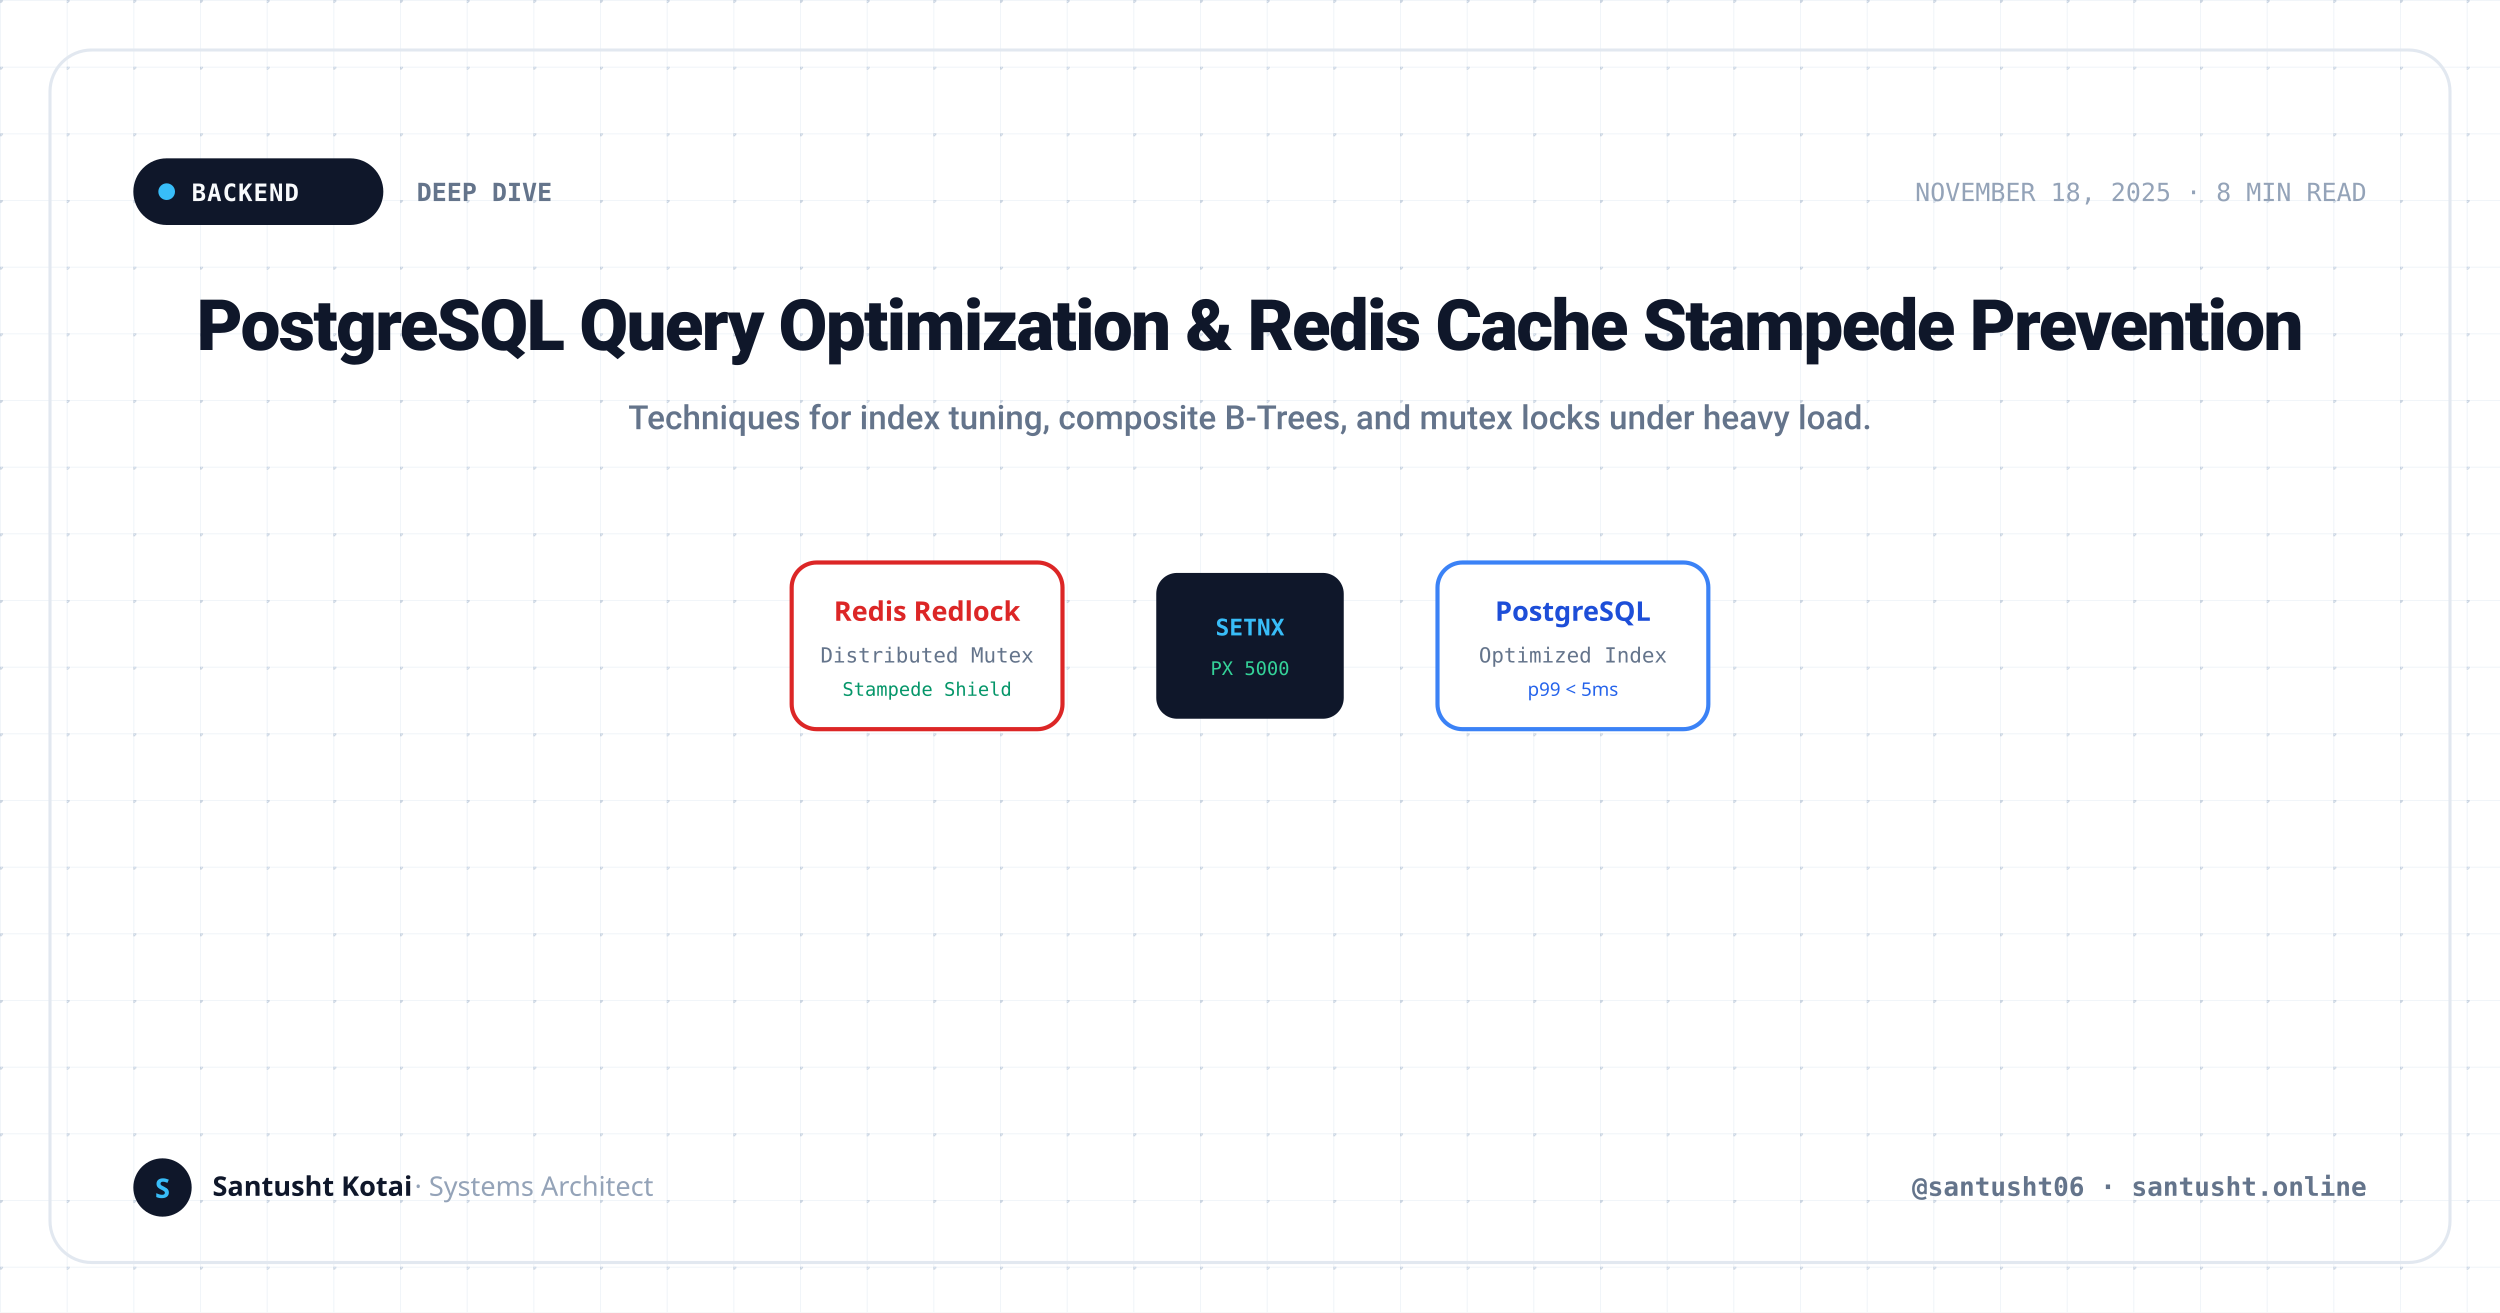
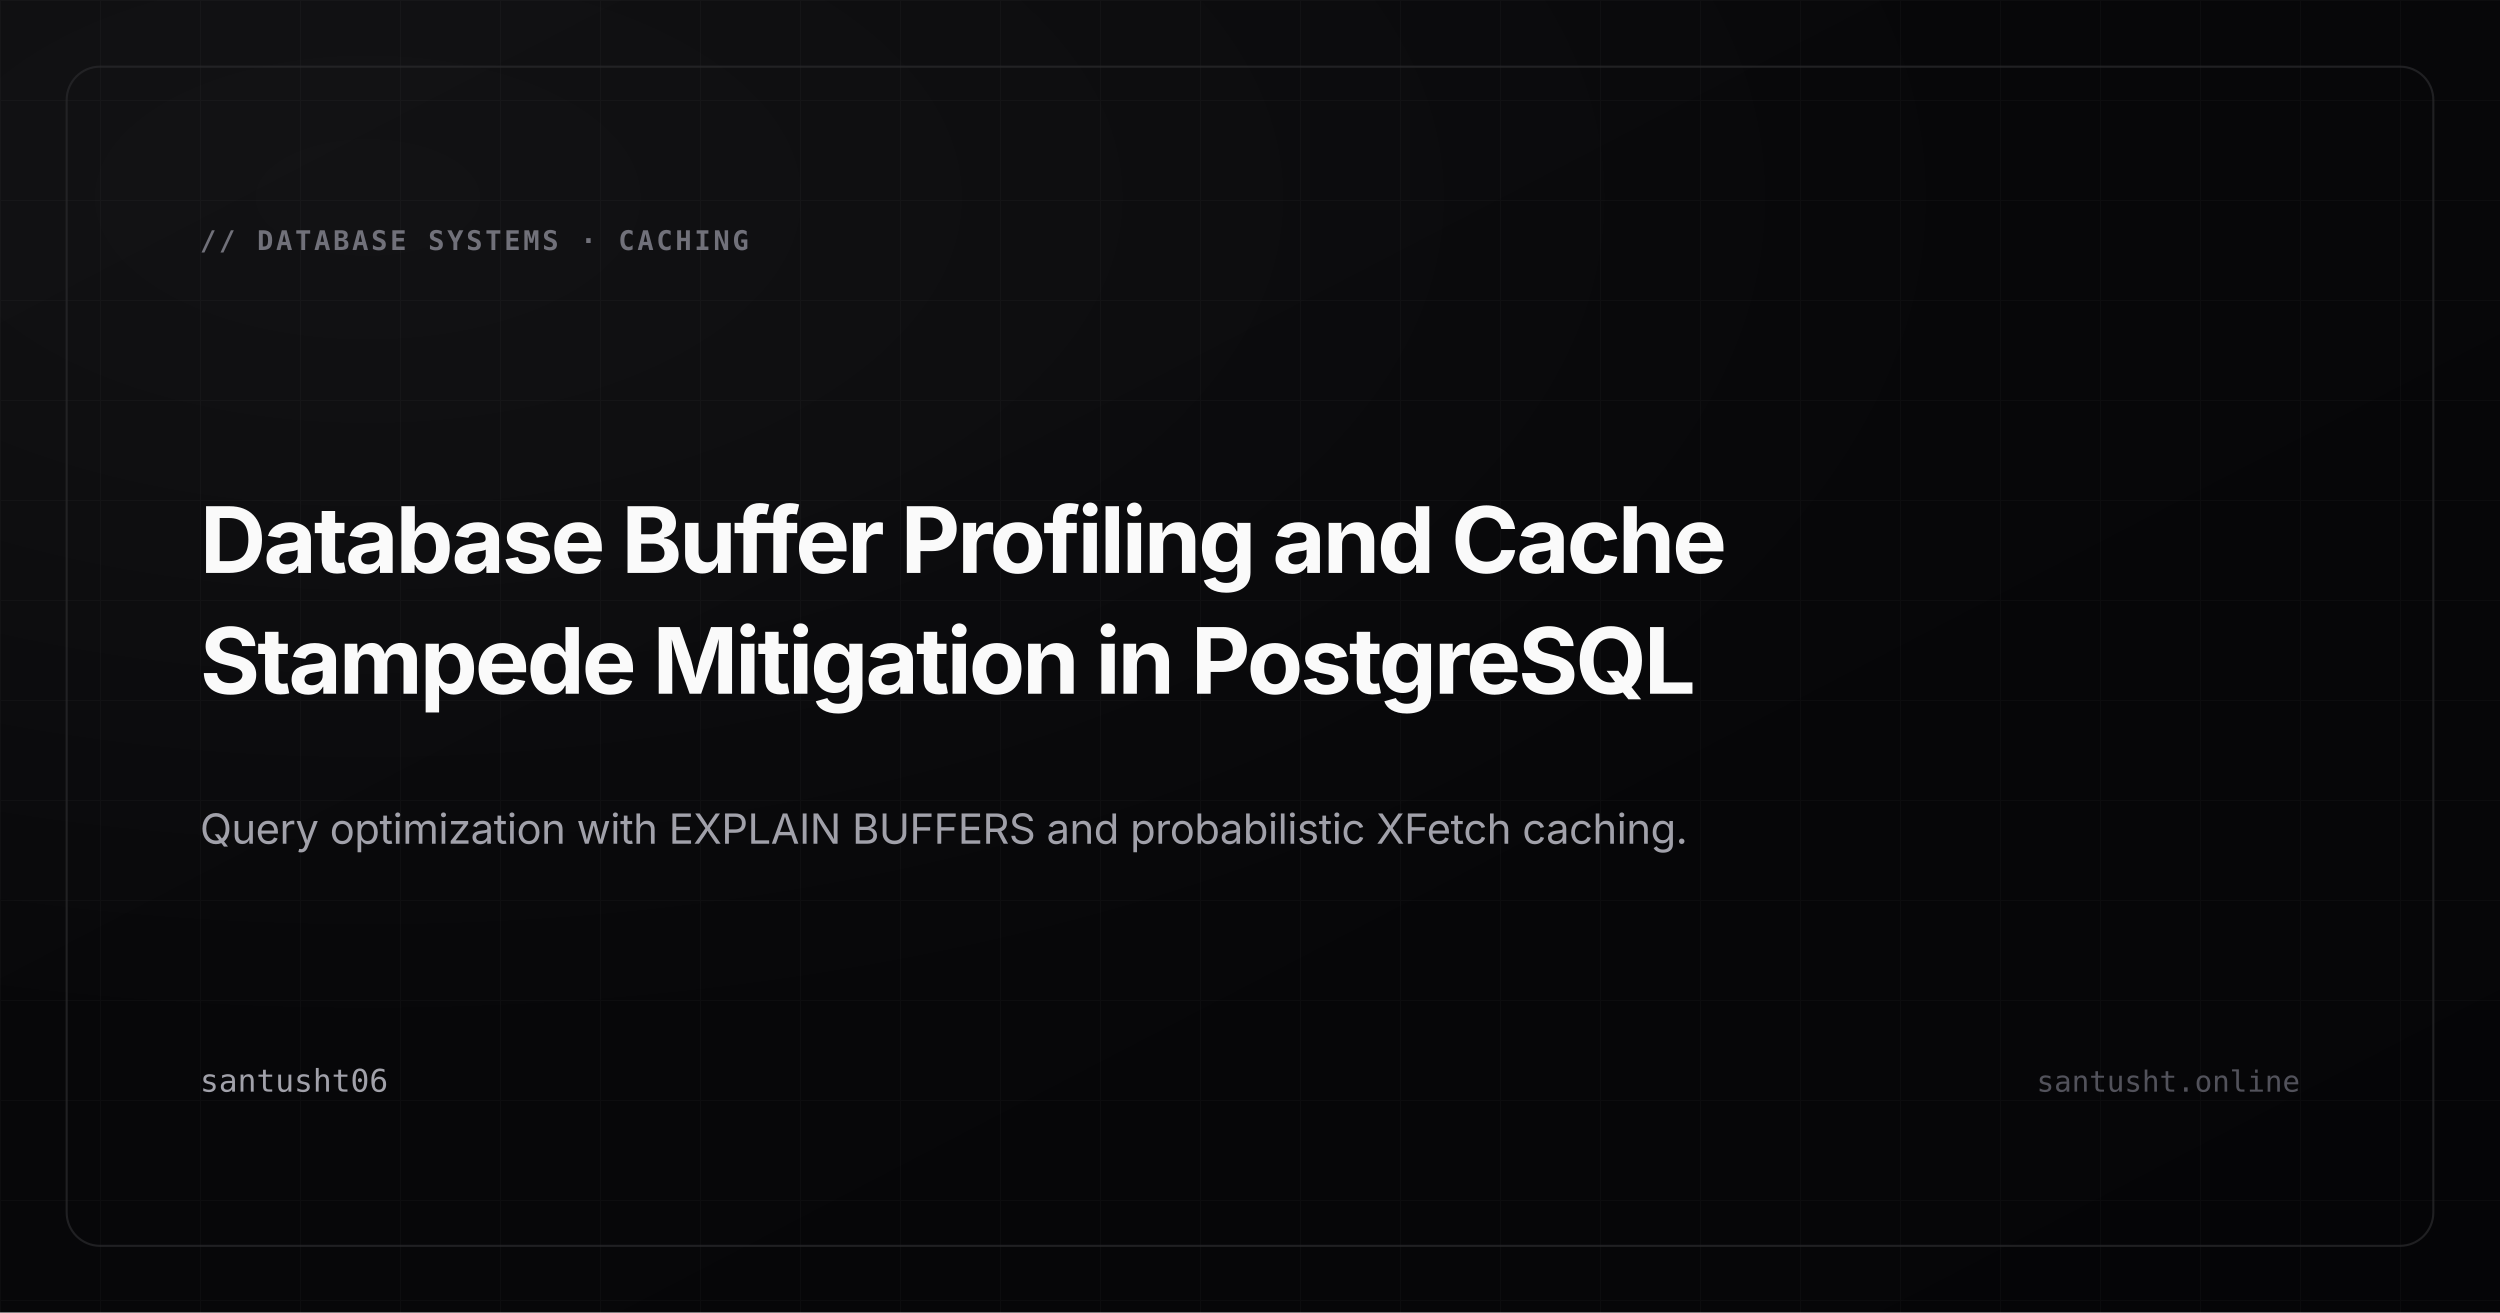
<svg xmlns="http://www.w3.org/2000/svg" viewBox="0 0 1200 630" width="1200" height="630">
  <defs>
-     <pattern id="grid" width="32" height="32" patternUnits="userSpaceOnUse">
-       <path d="M 32 0 L 0 0 0 32" fill="none" stroke="#f1f5f9" stroke-width="1" />
-       <circle cx="0" cy="0" r="1.5" fill="#cbd5e1" />
+     <linearGradient id="bgGradient" x1="0%" y1="0%" x2="100%" y2="100%">
+       <stop offset="0%" stop-color="#09090b" />
+       <stop offset="100%" stop-color="#050507" />
+     </linearGradient>
+     <radialGradient id="topGlow" cx="15%" cy="15%" r="65%">
+       <stop offset="0%" stop-color="#ffffff" stop-opacity="0.04" />
+       <stop offset="100%" stop-color="#ffffff" stop-opacity="0" />
+     </radialGradient>
+     <pattern id="cleanGrid" width="48" height="48" patternUnits="userSpaceOnUse">
+       <path d="M 48 0 L 0 0 0 48" fill="none" stroke="#ffffff" stroke-width="1" stroke-opacity="0.025" />
    </pattern>
-     <marker id="arrow" viewBox="0 0 10 10" refX="6" refY="5" markerWidth="6" markerHeight="6" orient="auto-start-reverse">
-       <path d="M 0 1 L 8 5 L 0 9 z" fill="#94a3b8" />
-     </marker>
-     <marker id="arrowGreen" viewBox="0 0 10 10" refX="6" refY="5" markerWidth="6" markerHeight="6" orient="auto-start-reverse">
-       <path d="M 0 1 L 8 5 L 0 9 z" fill="#10b981" />
-     </marker>
-     <marker id="arrowIndigo" viewBox="0 0 10 10" refX="6" refY="5" markerWidth="6" markerHeight="6" orient="auto-start-reverse">
-       <path d="M 0 1 L 8 5 L 0 9 z" fill="#6366f1" />
-     </marker>
  </defs>
-   <rect width="1200" height="630" fill="#ffffff" />
-   <rect width="1200" height="630" fill="url(#grid)" />
-   <rect x="24" y="24" width="1152" height="582" rx="20" fill="none" stroke="#e2e8f0" stroke-width="1.5" />
-   <g transform="translate(64, 76)">
-     <rect x="0" y="0" width="120" height="32" rx="16" fill="#0f172a" />
-     <circle cx="16" cy="16" r="4" fill="#38bdf8" />
-     <text x="28" y="20.5" font-family="Geist Mono, monospace" font-size="11.5" font-weight="700" fill="#f8fafc" letter-spacing="0.5">BACKEND</text>
-     <text x="136" y="20.5" font-family="Geist Mono, monospace" font-size="12" font-weight="600" fill="#64748b">DEEP DIVE</text>
-     <text x="1072" y="20.5" text-anchor="end" font-family="Geist Mono, monospace" font-size="12" font-weight="500" fill="#94a3b8">NOVEMBER 18, 2025 · 8 MIN READ</text>
+   <rect width="1200" height="630" fill="url(#bgGradient)" />
+   <rect width="1200" height="630" fill="url(#topGlow)" />
+   <rect width="1200" height="630" fill="url(#cleanGrid)" />
+   <rect x="32" y="32" width="1136" height="566" rx="16" fill="none" stroke="#27272a" stroke-width="1" stroke-opacity="0.8" />
+   <g transform="translate(96, 120)">
+     <text font-family="'Geist Mono', 'SF Mono', 'Fira Code', monospace" font-size="13" font-weight="600" fill="#71717a" letter-spacing="0.1em">// DATABASE SYSTEMS · CACHING</text>
  </g>
-   <g transform="translate(600, 168)">
-     <text x="0" y="0" text-anchor="middle" font-family="-apple-system, BlinkMacSystemFont, 'Segoe UI', Roboto, sans-serif" font-size="34" font-weight="800" fill="#0f172a" letter-spacing="-0.8">
-       PostgreSQL Query Optimization &amp; Redis Cache Stampede Prevention
-     </text>
-     <text x="0" y="38" text-anchor="middle" font-family="-apple-system, BlinkMacSystemFont, 'Segoe UI', Roboto, sans-serif" font-size="16" font-weight="500" fill="#64748b">
-       Techniques for index tuning, composite B-Trees, and mutex locks under heavy load.
-     </text>
+   <g>
+     <text x="96" y="275" font-family="-apple-system, BlinkMacSystemFont, 'Inter', 'Segoe UI', Roboto, sans-serif" font-size="44" font-weight="700" fill="#fafafa" letter-spacing="-0.03em">Database Buffer Profiling and Cache</text>
+     <text x="96" y="333" font-family="-apple-system, BlinkMacSystemFont, 'Inter', 'Segoe UI', Roboto, sans-serif" font-size="44" font-weight="700" fill="#fafafa" letter-spacing="-0.03em">Stampede Mitigation in PostgreSQL</text>
+     <text x="96" y="405" font-family="-apple-system, BlinkMacSystemFont, 'Inter', 'Segoe UI', Roboto, sans-serif" font-size="20" font-weight="400" fill="#a1a1aa" letter-spacing="-0.01em">Query optimization with EXPLAIN BUFFERS and probabilistic XFetch caching.</text>
  </g>
-   <g transform="translate(600, 310)">
-     <rect x="-220" y="-40" width="130" height="80" rx="12" fill="#fff" stroke="#dc2626" stroke-width="2" />
-     <text x="-155" y="-12" text-anchor="middle" font-family="Geist, sans-serif" font-size="13" font-weight="700" fill="#dc2626">Redis Redlock</text>
-     <text x="-155" y="8" text-anchor="middle" font-family="Geist Mono, monospace" font-size="10" fill="#64748b">Distributed Mutex</text>
-     <text x="-155" y="24" text-anchor="middle" font-family="Geist Mono, monospace" font-size="9" fill="#059669">Stampede Shield</text>
-     <rect x="-45" y="-35" width="90" height="70" rx="10" fill="#0f172a" />
-     <text x="0" y="-5" text-anchor="middle" font-family="Geist Mono, monospace" font-size="11" font-weight="700" fill="#38bdf8">SETNX</text>
-     <text x="0" y="14" text-anchor="middle" font-family="Geist Mono, monospace" font-size="9" fill="#34d399">PX 5000</text>
-     <rect x="90" y="-40" width="130" height="80" rx="12" fill="#fff" stroke="#3b82f6" stroke-width="2" />
-     <text x="155" y="-12" text-anchor="middle" font-family="Geist, sans-serif" font-size="13" font-weight="700" fill="#1d4ed8">PostgreSQL</text>
-     <text x="155" y="8" text-anchor="middle" font-family="Geist Mono, monospace" font-size="10" fill="#64748b">Optimized Index</text>
-     <text x="155" y="24" text-anchor="middle" font-family="Geist, sans-serif" font-size="9" fill="#2563eb">p99 &lt; 5ms</text>
-   </g>
-   <g transform="translate(64, 556)">
-     <circle cx="14" cy="14" r="14" fill="#0f172a" />
-     <text x="14" y="19" text-anchor="middle" font-family="Geist, sans-serif" font-size="13" font-weight="800" fill="#38bdf8">S</text>
-     <text x="38" y="18" font-family="Geist, sans-serif" font-size="13" font-weight="700" fill="#0f172a">Santusht Kotai</text>
-     <text x="135" y="18" font-family="Geist, sans-serif" font-size="13" font-weight="400" fill="#94a3b8">· Systems Architect</text>
-     <text x="1072" y="18" text-anchor="end" font-family="Geist Mono, monospace" font-size="12.5" font-weight="600" fill="#64748b">@santusht06 · santusht.online</text>
+   <g transform="translate(96, 524)">
+     <text font-family="'Geist Mono', 'SF Mono', 'Fira Code', monospace" font-size="15" font-weight="500" fill="#a1a1aa">santusht06</text>
+     <text x="1008" y="0" text-anchor="end" font-family="'Geist Mono', 'SF Mono', 'Fira Code', monospace" font-size="14" font-weight="400" fill="#52525b">santusht.online</text>
  </g>
</svg>
